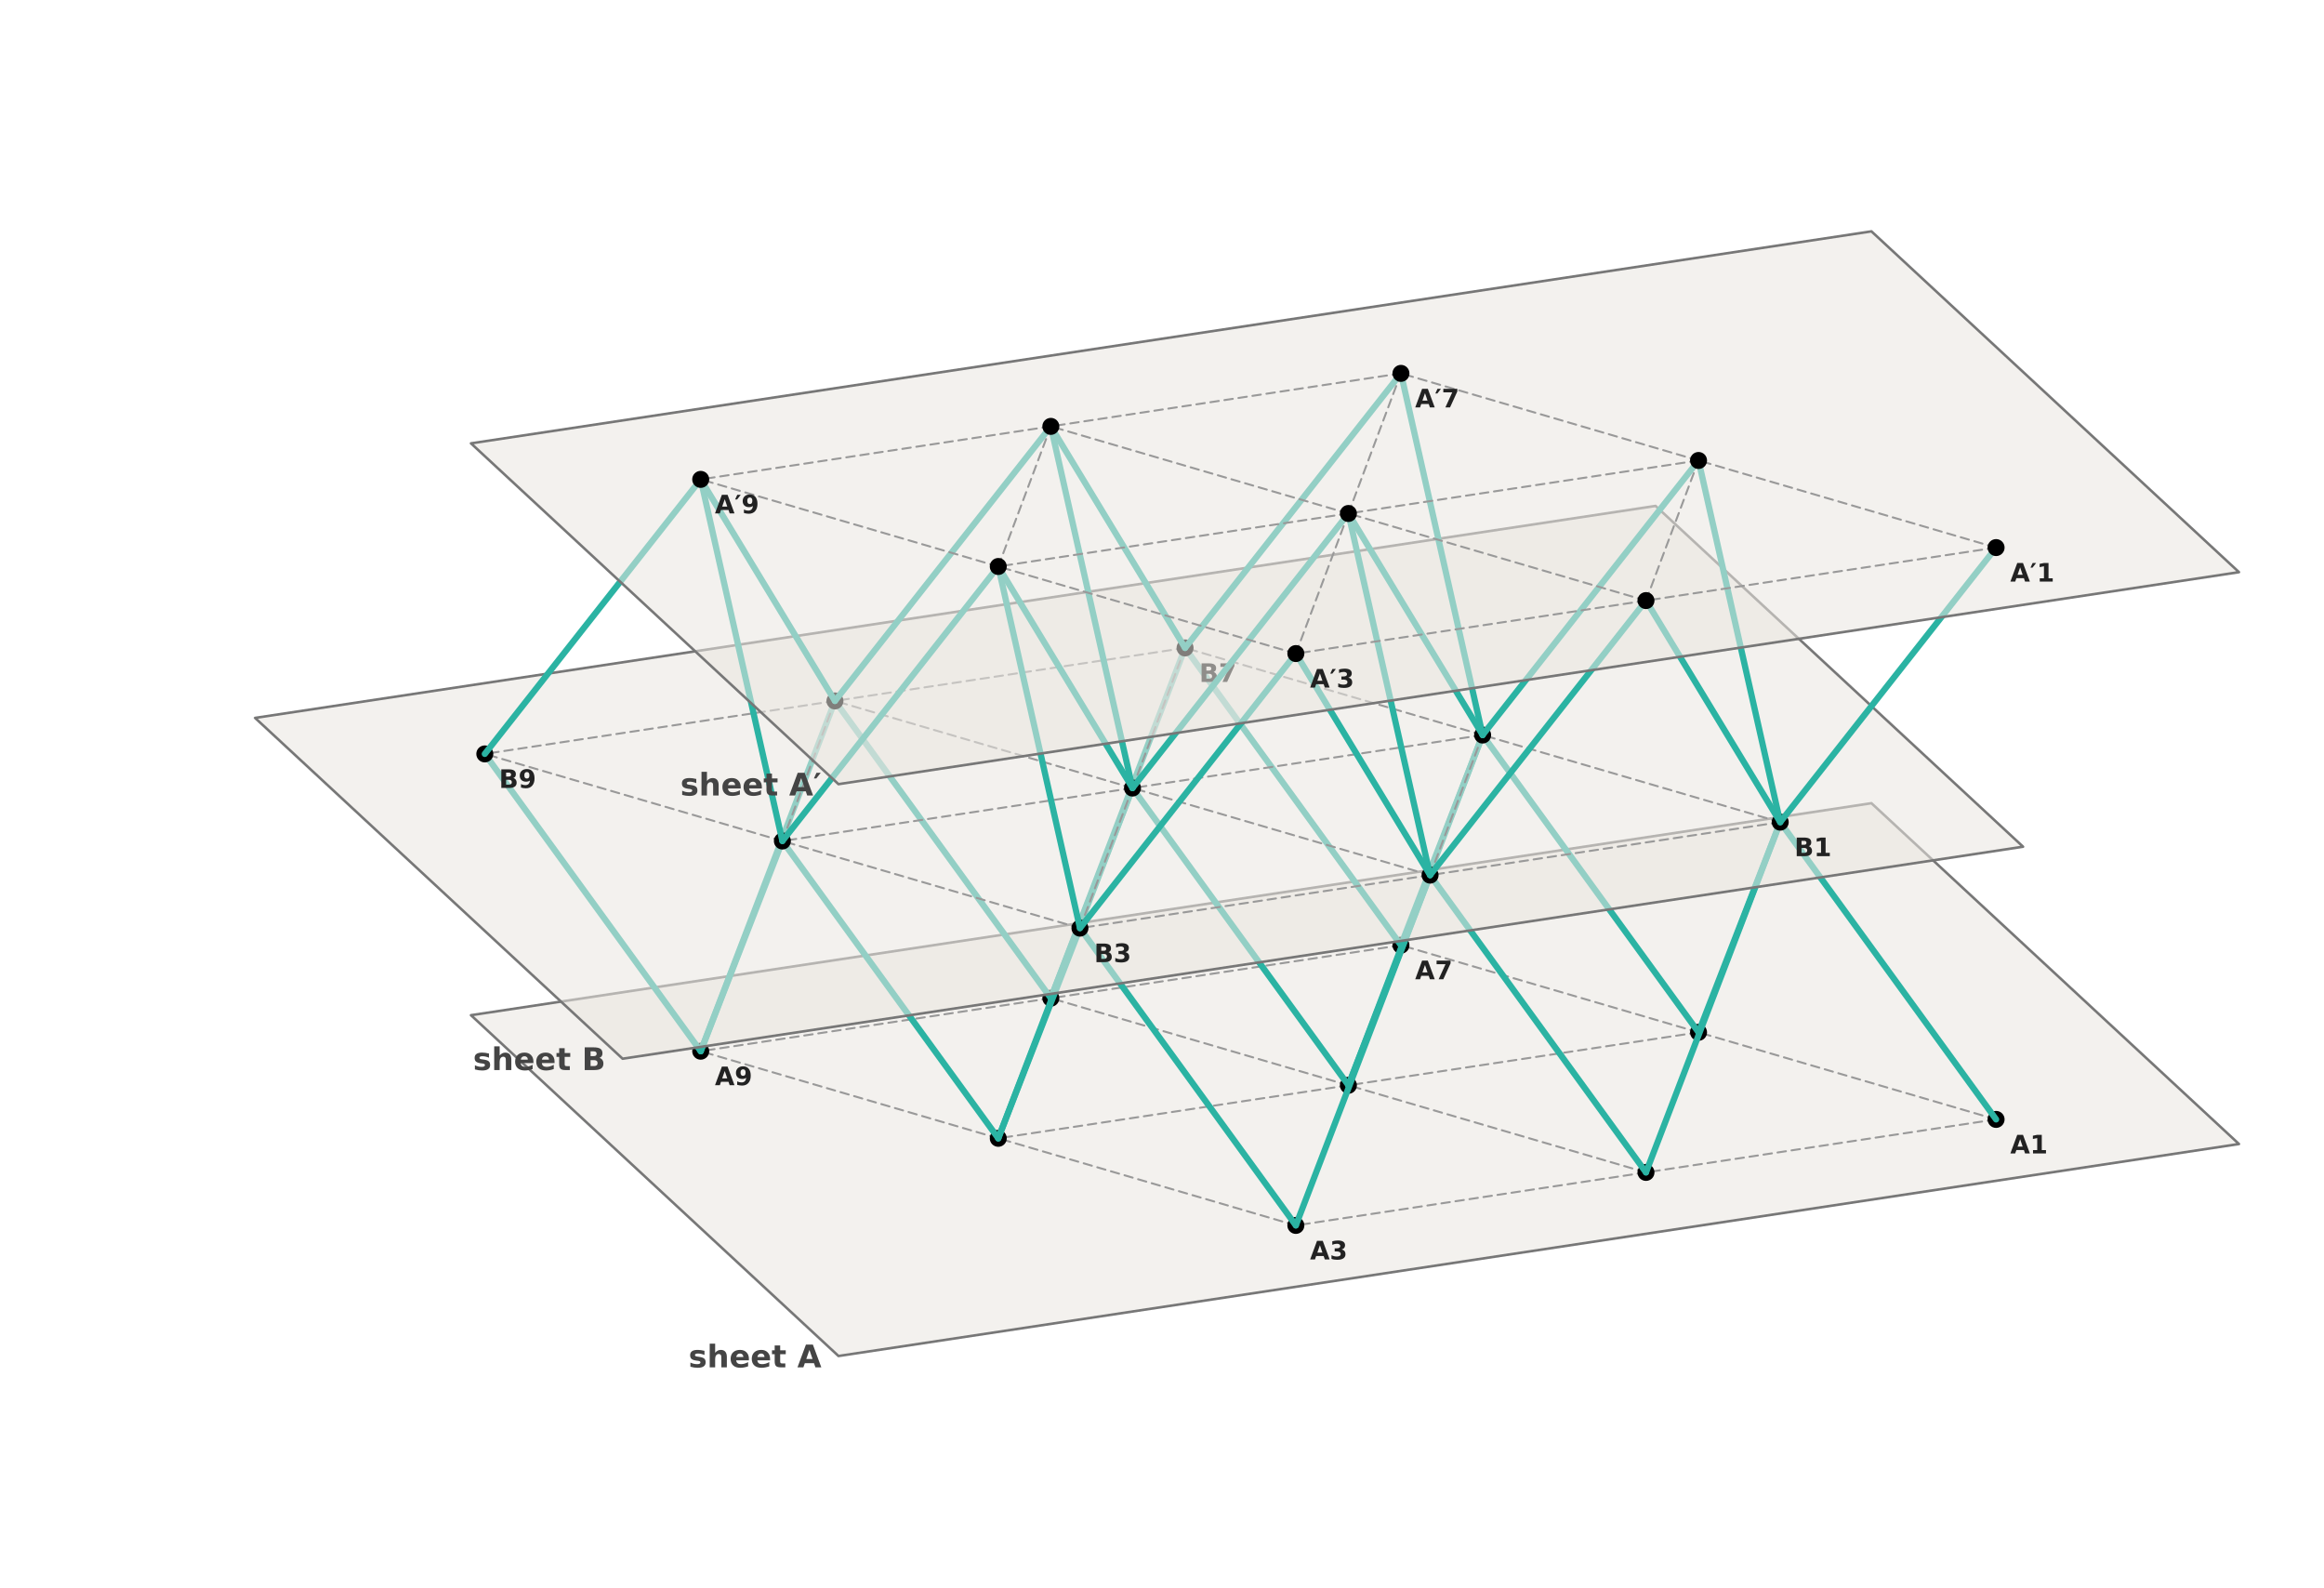
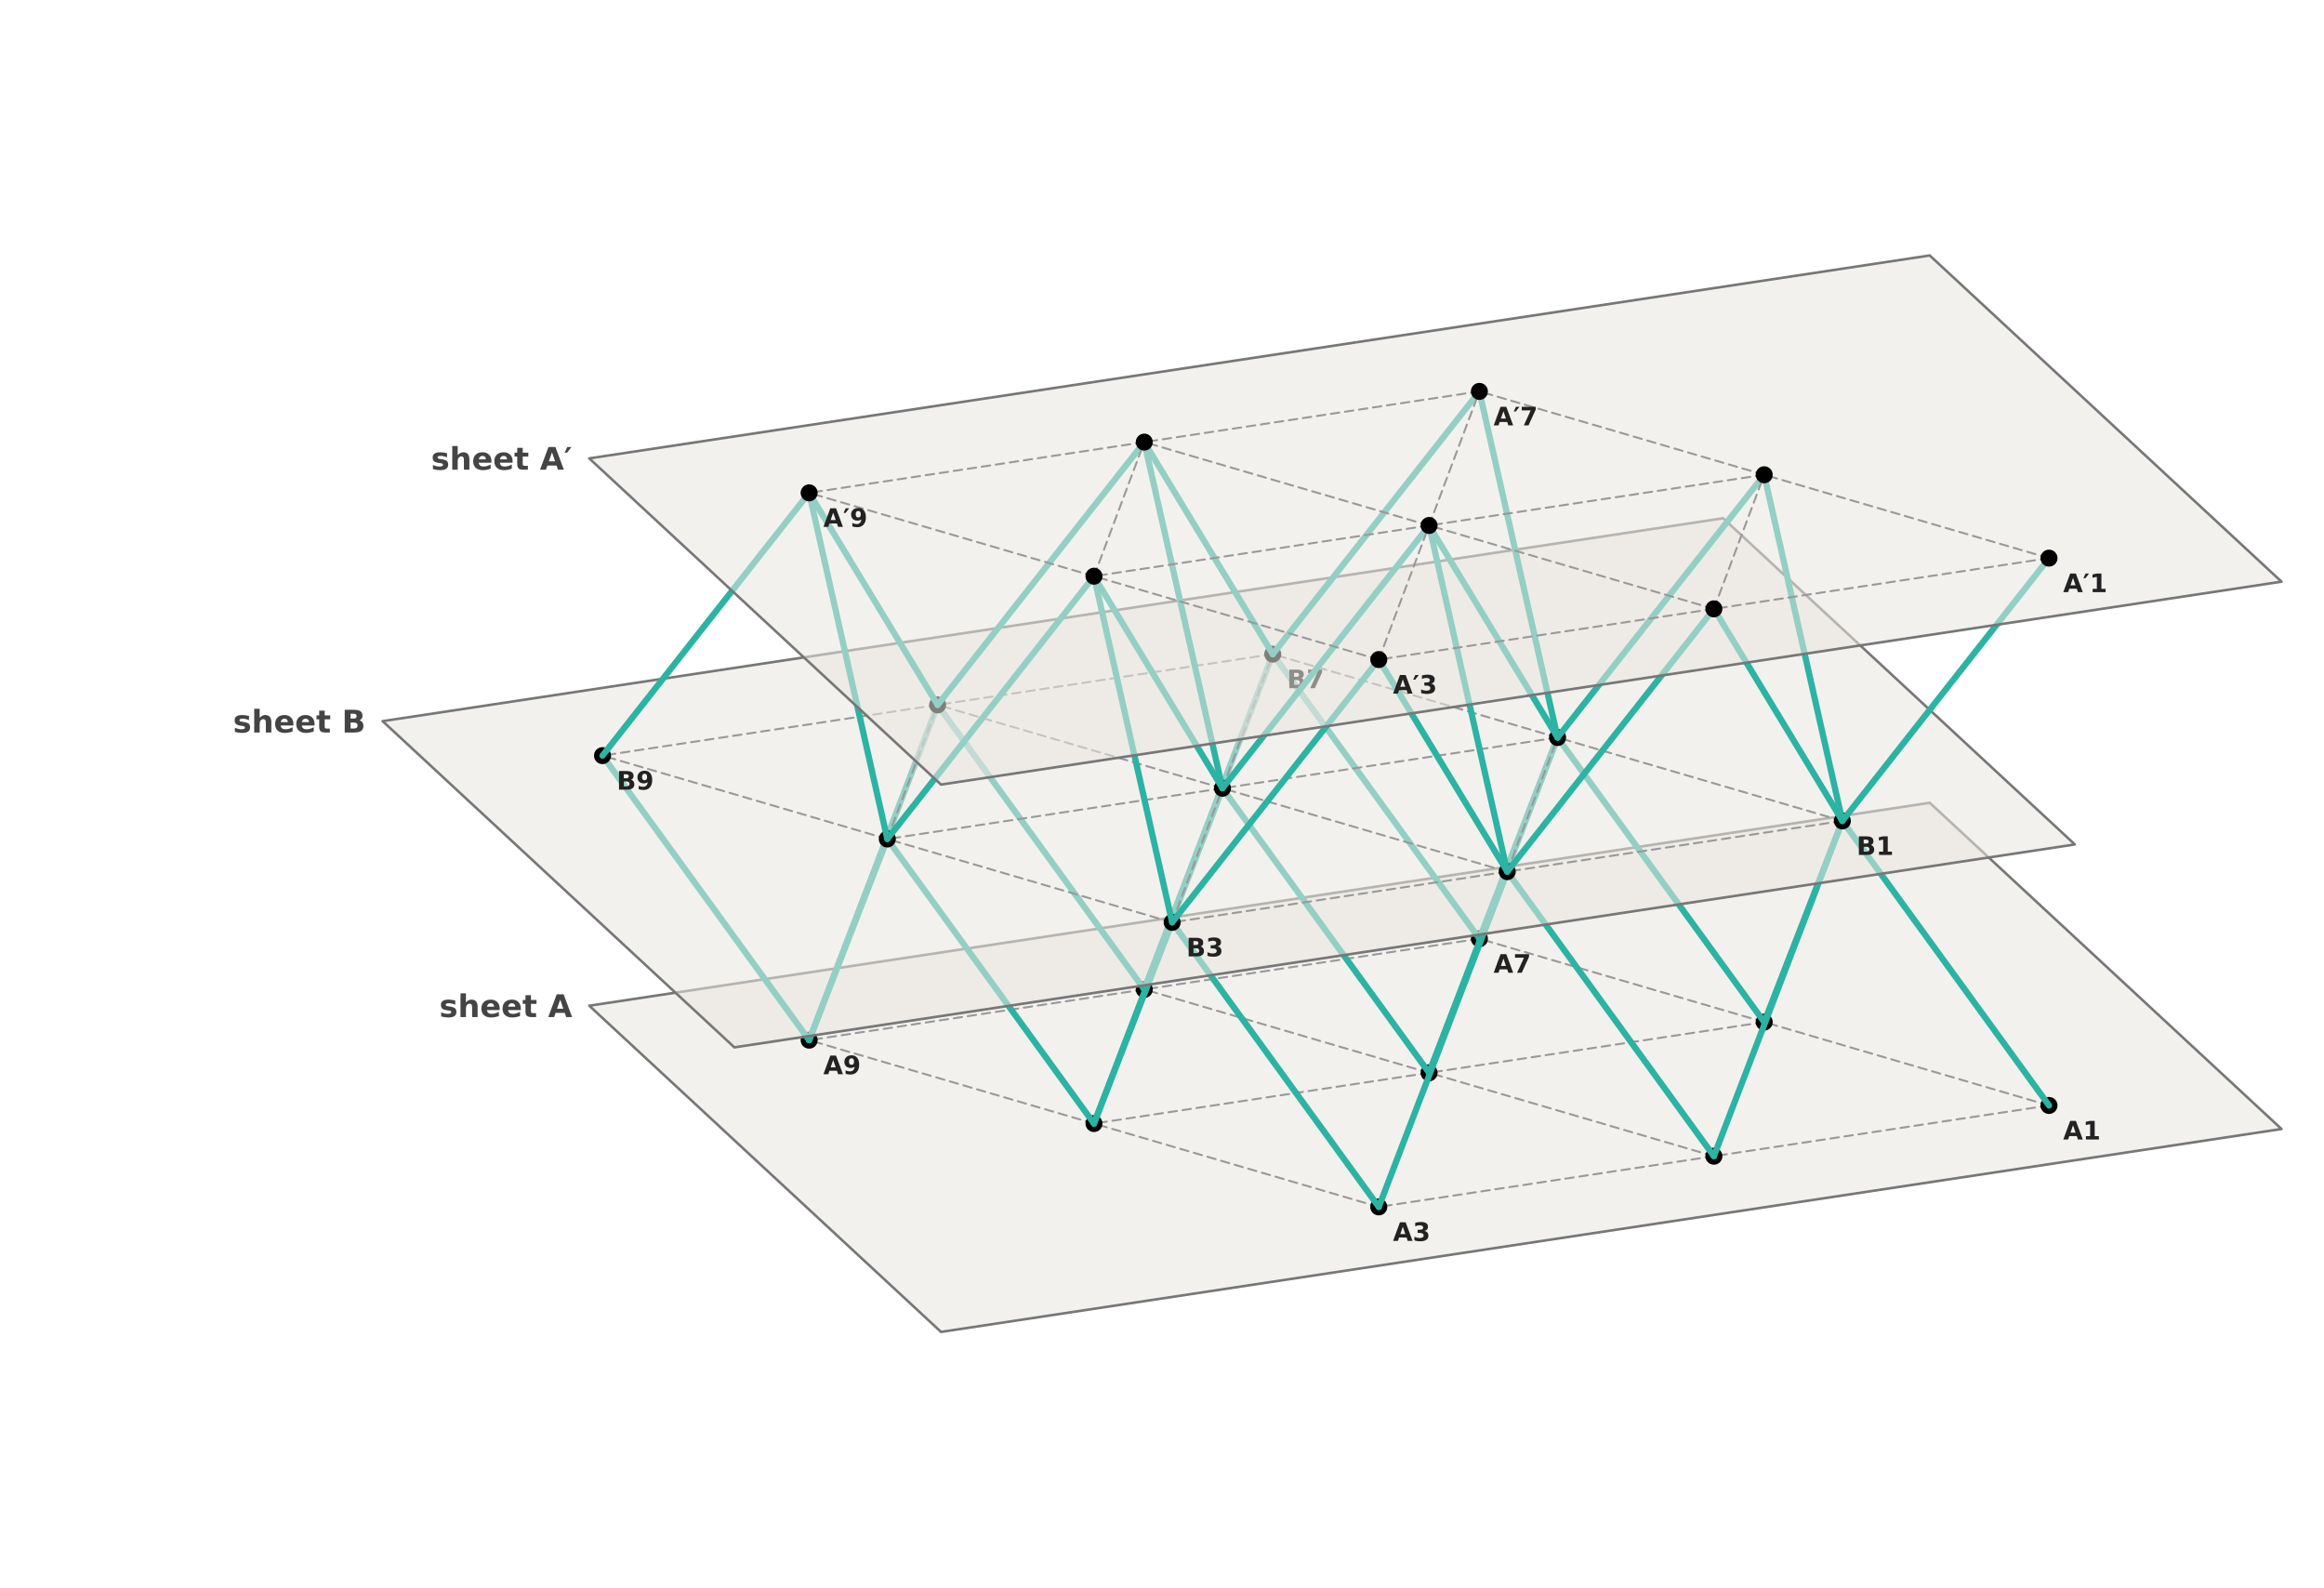
<svg xmlns="http://www.w3.org/2000/svg" width="820" height="560" viewBox="0 0 820 560" font-family="DejaVu Sans, sans-serif">
-   <polygon points="790.00,403.59 295.85,478.38 166.18,358.15 660.32,283.36" fill="#e9e6df" fill-opacity="0.55" stroke="#777" stroke-width="0.9" stroke-linejoin="round" />
-   <text x="289.85" y="482.38" font-size="11" text-anchor="end" font-weight="bold" fill="#444">sheet A</text>
-   <line x1="704.30" y1="394.91" x2="580.77" y2="413.61" stroke="#999" stroke-width="0.7" stroke-linecap="round" stroke-dasharray="3 2" />
-   <line x1="704.30" y1="394.91" x2="599.31" y2="364.19" stroke="#999" stroke-width="0.7" stroke-linecap="round" stroke-dasharray="3 2" />
-   <line x1="599.31" y1="364.19" x2="475.77" y2="382.88" stroke="#999" stroke-width="0.7" stroke-linecap="round" stroke-dasharray="3 2" />
-   <line x1="599.31" y1="364.19" x2="494.31" y2="333.46" stroke="#999" stroke-width="0.7" stroke-linecap="round" stroke-dasharray="3 2" />
-   <line x1="494.31" y1="333.46" x2="370.78" y2="352.15" stroke="#999" stroke-width="0.7" stroke-linecap="round" stroke-dasharray="3 2" />
-   <line x1="580.77" y1="413.61" x2="457.23" y2="432.31" stroke="#999" stroke-width="0.7" stroke-linecap="round" stroke-dasharray="3 2" />
-   <line x1="580.77" y1="413.61" x2="475.77" y2="382.88" stroke="#999" stroke-width="0.7" stroke-linecap="round" stroke-dasharray="3 2" />
-   <line x1="580.77" y1="413.61" x2="599.31" y2="364.19" stroke="#999" stroke-width="0.7" stroke-linecap="round" stroke-dasharray="3 2" />
-   <line x1="475.77" y1="382.88" x2="352.23" y2="401.58" stroke="#999" stroke-width="0.7" stroke-linecap="round" stroke-dasharray="3 2" />
-   <line x1="475.77" y1="382.88" x2="370.78" y2="352.15" stroke="#999" stroke-width="0.7" stroke-linecap="round" stroke-dasharray="3 2" />
-   <line x1="475.77" y1="382.88" x2="494.31" y2="333.46" stroke="#999" stroke-width="0.7" stroke-linecap="round" stroke-dasharray="3 2" />
-   <line x1="370.78" y1="352.15" x2="247.24" y2="370.85" stroke="#999" stroke-width="0.7" stroke-linecap="round" stroke-dasharray="3 2" />
-   <line x1="457.23" y1="432.31" x2="352.23" y2="401.58" stroke="#999" stroke-width="0.7" stroke-linecap="round" stroke-dasharray="3 2" />
-   <line x1="457.23" y1="432.31" x2="475.77" y2="382.88" stroke="#999" stroke-width="0.7" stroke-linecap="round" stroke-dasharray="3 2" />
-   <line x1="352.23" y1="401.58" x2="247.24" y2="370.85" stroke="#999" stroke-width="0.7" stroke-linecap="round" stroke-dasharray="3 2" />
-   <line x1="352.23" y1="401.58" x2="370.78" y2="352.15" stroke="#999" stroke-width="0.7" stroke-linecap="round" stroke-dasharray="3 2" />
-   <circle cx="704.30" cy="394.91" r="3.0" fill="#000" stroke="none" stroke-width="1" />
-   <text x="709.30" y="406.91" font-size="9" text-anchor="start" font-weight="bold" fill="#222">A1</text>
-   <circle cx="599.31" cy="364.19" r="3.0" fill="#000" stroke="none" stroke-width="1" />
-   <circle cx="494.31" cy="333.46" r="3.0" fill="#000" stroke="none" stroke-width="1" />
-   <text x="499.31" y="345.46" font-size="9" text-anchor="start" font-weight="bold" fill="#222">A7</text>
-   <circle cx="580.77" cy="413.61" r="3.0" fill="#000" stroke="none" stroke-width="1" />
-   <circle cx="475.77" cy="382.88" r="3.0" fill="#000" stroke="none" stroke-width="1" />
-   <circle cx="370.78" cy="352.15" r="3.0" fill="#000" stroke="none" stroke-width="1" />
-   <circle cx="457.23" cy="432.31" r="3.0" fill="#000" stroke="none" stroke-width="1" />
-   <text x="462.23" y="444.31" font-size="9" text-anchor="start" font-weight="bold" fill="#222">A3</text>
-   <circle cx="352.23" cy="401.58" r="3.0" fill="#000" stroke="none" stroke-width="1" />
-   <circle cx="247.24" cy="370.85" r="3.0" fill="#000" stroke="none" stroke-width="1" />
-   <text x="252.24" y="382.85" font-size="9" text-anchor="start" font-weight="bold" fill="#222">A9</text>
-   <line x1="494.31" y1="333.46" x2="418.14" y2="228.58" stroke="#2bb3a3" stroke-width="2.2" stroke-linecap="round" />
-   <line x1="370.78" y1="352.15" x2="418.14" y2="228.58" stroke="#2bb3a3" stroke-width="2.2" stroke-linecap="round" />
-   <line x1="494.31" y1="333.46" x2="523.13" y2="259.31" stroke="#2bb3a3" stroke-width="2.2" stroke-linecap="round" />
-   <line x1="370.78" y1="352.15" x2="294.60" y2="247.28" stroke="#2bb3a3" stroke-width="2.2" stroke-linecap="round" />
-   <line x1="247.24" y1="370.85" x2="294.60" y2="247.28" stroke="#2bb3a3" stroke-width="2.2" stroke-linecap="round" />
-   <line x1="599.31" y1="364.19" x2="523.13" y2="259.31" stroke="#2bb3a3" stroke-width="2.2" stroke-linecap="round" />
-   <line x1="370.78" y1="352.15" x2="399.59" y2="278.01" stroke="#2bb3a3" stroke-width="2.2" stroke-linecap="round" />
-   <line x1="247.24" y1="370.85" x2="171.06" y2="265.97" stroke="#2bb3a3" stroke-width="2.2" stroke-linecap="round" />
-   <line x1="475.77" y1="382.88" x2="523.13" y2="259.31" stroke="#2bb3a3" stroke-width="2.2" stroke-linecap="round" />
-   <line x1="599.31" y1="364.19" x2="628.13" y2="290.04" stroke="#2bb3a3" stroke-width="2.2" stroke-linecap="round" />
-   <line x1="475.77" y1="382.88" x2="399.59" y2="278.01" stroke="#2bb3a3" stroke-width="2.2" stroke-linecap="round" />
-   <line x1="247.24" y1="370.85" x2="276.06" y2="296.70" stroke="#2bb3a3" stroke-width="2.2" stroke-linecap="round" />
-   <line x1="352.23" y1="401.58" x2="399.59" y2="278.01" stroke="#2bb3a3" stroke-width="2.2" stroke-linecap="round" />
-   <line x1="704.30" y1="394.91" x2="628.13" y2="290.04" stroke="#2bb3a3" stroke-width="2.2" stroke-linecap="round" />
-   <line x1="475.77" y1="382.88" x2="504.59" y2="308.73" stroke="#2bb3a3" stroke-width="2.2" stroke-linecap="round" />
-   <line x1="352.23" y1="401.58" x2="276.06" y2="296.70" stroke="#2bb3a3" stroke-width="2.2" stroke-linecap="round" />
-   <line x1="580.77" y1="413.61" x2="628.13" y2="290.04" stroke="#2bb3a3" stroke-width="2.2" stroke-linecap="round" />
-   <line x1="580.77" y1="413.61" x2="504.59" y2="308.73" stroke="#2bb3a3" stroke-width="2.2" stroke-linecap="round" />
-   <line x1="352.23" y1="401.58" x2="381.05" y2="327.43" stroke="#2bb3a3" stroke-width="2.2" stroke-linecap="round" />
-   <line x1="457.23" y1="432.31" x2="504.59" y2="308.73" stroke="#2bb3a3" stroke-width="2.2" stroke-linecap="round" />
-   <line x1="457.23" y1="432.31" x2="381.05" y2="327.43" stroke="#2bb3a3" stroke-width="2.2" stroke-linecap="round" />
-   <polygon points="713.82,298.71 219.68,373.50 90.00,253.27 584.15,178.48" fill="#e9e6df" fill-opacity="0.55" stroke="#777" stroke-width="0.9" stroke-linejoin="round" />
-   <text x="213.68" y="377.50" font-size="11" text-anchor="end" font-weight="bold" fill="#444">sheet B</text>
-   <line x1="628.13" y1="290.04" x2="504.59" y2="308.73" stroke="#999" stroke-width="0.7" stroke-linecap="round" stroke-dasharray="3 2" />
-   <line x1="628.13" y1="290.04" x2="523.13" y2="259.31" stroke="#999" stroke-width="0.7" stroke-linecap="round" stroke-dasharray="3 2" />
-   <line x1="523.13" y1="259.31" x2="399.59" y2="278.01" stroke="#999" stroke-width="0.7" stroke-linecap="round" stroke-dasharray="3 2" />
-   <line x1="523.13" y1="259.31" x2="418.14" y2="228.58" stroke="#999" stroke-width="0.7" stroke-linecap="round" stroke-dasharray="3 2" />
-   <line x1="418.14" y1="228.58" x2="294.60" y2="247.28" stroke="#999" stroke-width="0.7" stroke-linecap="round" stroke-dasharray="3 2" />
-   <line x1="504.59" y1="308.73" x2="381.05" y2="327.43" stroke="#999" stroke-width="0.7" stroke-linecap="round" stroke-dasharray="3 2" />
-   <line x1="504.59" y1="308.73" x2="399.59" y2="278.01" stroke="#999" stroke-width="0.7" stroke-linecap="round" stroke-dasharray="3 2" />
-   <line x1="504.59" y1="308.73" x2="523.13" y2="259.31" stroke="#999" stroke-width="0.7" stroke-linecap="round" stroke-dasharray="3 2" />
-   <line x1="399.59" y1="278.01" x2="276.06" y2="296.70" stroke="#999" stroke-width="0.7" stroke-linecap="round" stroke-dasharray="3 2" />
-   <line x1="399.59" y1="278.01" x2="294.60" y2="247.28" stroke="#999" stroke-width="0.7" stroke-linecap="round" stroke-dasharray="3 2" />
-   <line x1="399.59" y1="278.01" x2="418.14" y2="228.58" stroke="#999" stroke-width="0.7" stroke-linecap="round" stroke-dasharray="3 2" />
-   <line x1="294.60" y1="247.28" x2="171.06" y2="265.97" stroke="#999" stroke-width="0.7" stroke-linecap="round" stroke-dasharray="3 2" />
-   <line x1="381.05" y1="327.43" x2="276.06" y2="296.70" stroke="#999" stroke-width="0.7" stroke-linecap="round" stroke-dasharray="3 2" />
-   <line x1="381.05" y1="327.43" x2="399.59" y2="278.01" stroke="#999" stroke-width="0.7" stroke-linecap="round" stroke-dasharray="3 2" />
-   <line x1="276.06" y1="296.70" x2="171.06" y2="265.97" stroke="#999" stroke-width="0.7" stroke-linecap="round" stroke-dasharray="3 2" />
-   <line x1="276.06" y1="296.70" x2="294.60" y2="247.28" stroke="#999" stroke-width="0.7" stroke-linecap="round" stroke-dasharray="3 2" />
-   <circle cx="628.13" cy="290.04" r="3.0" fill="#000" stroke="none" stroke-width="1" />
-   <text x="633.13" y="302.04" font-size="9" text-anchor="start" font-weight="bold" fill="#222">B1</text>
-   <circle cx="523.13" cy="259.31" r="3.0" fill="#000" stroke="none" stroke-width="1" />
-   <circle cx="418.14" cy="228.58" r="3.0" fill="#000" stroke="none" stroke-width="1" />
-   <text x="423.14" y="240.58" font-size="9" text-anchor="start" font-weight="bold" fill="#222">B7</text>
-   <circle cx="504.59" cy="308.73" r="3.0" fill="#000" stroke="none" stroke-width="1" />
-   <circle cx="399.59" cy="278.01" r="3.0" fill="#000" stroke="none" stroke-width="1" />
-   <circle cx="294.60" cy="247.28" r="3.0" fill="#000" stroke="none" stroke-width="1" />
-   <circle cx="381.05" cy="327.43" r="3.0" fill="#000" stroke="none" stroke-width="1" />
-   <text x="386.05" y="339.43" font-size="9" text-anchor="start" font-weight="bold" fill="#222">B3</text>
-   <circle cx="276.06" cy="296.70" r="3.0" fill="#000" stroke="none" stroke-width="1" />
-   <circle cx="171.06" cy="265.97" r="3.0" fill="#000" stroke="none" stroke-width="1" />
-   <text x="176.06" y="277.97" font-size="9" text-anchor="start" font-weight="bold" fill="#222">B9</text>
-   <line x1="418.14" y1="228.58" x2="494.31" y2="131.72" stroke="#2bb3a3" stroke-width="2.2" stroke-linecap="round" />
-   <line x1="418.14" y1="228.58" x2="370.78" y2="150.42" stroke="#2bb3a3" stroke-width="2.2" stroke-linecap="round" />
-   <line x1="523.13" y1="259.31" x2="494.31" y2="131.72" stroke="#2bb3a3" stroke-width="2.2" stroke-linecap="round" />
-   <line x1="294.60" y1="247.28" x2="370.78" y2="150.42" stroke="#2bb3a3" stroke-width="2.2" stroke-linecap="round" />
-   <line x1="294.60" y1="247.28" x2="247.24" y2="169.12" stroke="#2bb3a3" stroke-width="2.2" stroke-linecap="round" />
-   <line x1="523.13" y1="259.31" x2="599.31" y2="162.45" stroke="#2bb3a3" stroke-width="2.2" stroke-linecap="round" />
-   <line x1="399.59" y1="278.01" x2="370.78" y2="150.42" stroke="#2bb3a3" stroke-width="2.2" stroke-linecap="round" />
-   <line x1="171.06" y1="265.97" x2="247.24" y2="169.12" stroke="#2bb3a3" stroke-width="2.2" stroke-linecap="round" />
-   <line x1="523.13" y1="259.31" x2="475.77" y2="181.15" stroke="#2bb3a3" stroke-width="2.2" stroke-linecap="round" />
-   <line x1="628.13" y1="290.04" x2="599.31" y2="162.45" stroke="#2bb3a3" stroke-width="2.2" stroke-linecap="round" />
-   <line x1="399.59" y1="278.01" x2="475.77" y2="181.15" stroke="#2bb3a3" stroke-width="2.2" stroke-linecap="round" />
-   <line x1="276.06" y1="296.70" x2="247.24" y2="169.12" stroke="#2bb3a3" stroke-width="2.2" stroke-linecap="round" />
-   <line x1="399.59" y1="278.01" x2="352.23" y2="199.85" stroke="#2bb3a3" stroke-width="2.2" stroke-linecap="round" />
-   <line x1="628.13" y1="290.04" x2="704.30" y2="193.18" stroke="#2bb3a3" stroke-width="2.2" stroke-linecap="round" />
-   <line x1="504.59" y1="308.73" x2="475.77" y2="181.15" stroke="#2bb3a3" stroke-width="2.2" stroke-linecap="round" />
-   <line x1="276.06" y1="296.70" x2="352.23" y2="199.85" stroke="#2bb3a3" stroke-width="2.2" stroke-linecap="round" />
-   <line x1="628.13" y1="290.04" x2="580.77" y2="211.88" stroke="#2bb3a3" stroke-width="2.2" stroke-linecap="round" />
-   <line x1="504.59" y1="308.73" x2="580.77" y2="211.88" stroke="#2bb3a3" stroke-width="2.2" stroke-linecap="round" />
-   <line x1="381.05" y1="327.43" x2="352.23" y2="199.85" stroke="#2bb3a3" stroke-width="2.2" stroke-linecap="round" />
-   <line x1="504.59" y1="308.73" x2="457.23" y2="230.57" stroke="#2bb3a3" stroke-width="2.2" stroke-linecap="round" />
-   <line x1="381.05" y1="327.43" x2="457.23" y2="230.57" stroke="#2bb3a3" stroke-width="2.2" stroke-linecap="round" />
-   <polygon points="790.00,201.85 295.85,276.64 166.18,156.41 660.32,81.62" fill="#e9e6df" fill-opacity="0.55" stroke="#777" stroke-width="0.9" stroke-linejoin="round" />
-   <text x="289.85" y="280.64" font-size="11" text-anchor="end" font-weight="bold" fill="#444">sheet A′</text>
-   <line x1="704.30" y1="193.18" x2="580.77" y2="211.88" stroke="#999" stroke-width="0.7" stroke-linecap="round" stroke-dasharray="3 2" />
-   <line x1="704.30" y1="193.18" x2="599.31" y2="162.45" stroke="#999" stroke-width="0.7" stroke-linecap="round" stroke-dasharray="3 2" />
-   <line x1="599.31" y1="162.45" x2="475.77" y2="181.15" stroke="#999" stroke-width="0.7" stroke-linecap="round" stroke-dasharray="3 2" />
-   <line x1="599.31" y1="162.45" x2="494.31" y2="131.72" stroke="#999" stroke-width="0.7" stroke-linecap="round" stroke-dasharray="3 2" />
-   <line x1="494.31" y1="131.72" x2="370.78" y2="150.42" stroke="#999" stroke-width="0.7" stroke-linecap="round" stroke-dasharray="3 2" />
-   <line x1="580.77" y1="211.88" x2="457.23" y2="230.57" stroke="#999" stroke-width="0.7" stroke-linecap="round" stroke-dasharray="3 2" />
-   <line x1="580.77" y1="211.88" x2="475.77" y2="181.15" stroke="#999" stroke-width="0.7" stroke-linecap="round" stroke-dasharray="3 2" />
-   <line x1="580.77" y1="211.88" x2="599.31" y2="162.45" stroke="#999" stroke-width="0.7" stroke-linecap="round" stroke-dasharray="3 2" />
-   <line x1="475.77" y1="181.15" x2="352.23" y2="199.85" stroke="#999" stroke-width="0.7" stroke-linecap="round" stroke-dasharray="3 2" />
-   <line x1="475.77" y1="181.15" x2="370.78" y2="150.42" stroke="#999" stroke-width="0.7" stroke-linecap="round" stroke-dasharray="3 2" />
-   <line x1="475.77" y1="181.15" x2="494.31" y2="131.72" stroke="#999" stroke-width="0.7" stroke-linecap="round" stroke-dasharray="3 2" />
-   <line x1="370.78" y1="150.42" x2="247.24" y2="169.12" stroke="#999" stroke-width="0.7" stroke-linecap="round" stroke-dasharray="3 2" />
-   <line x1="457.23" y1="230.57" x2="352.23" y2="199.85" stroke="#999" stroke-width="0.7" stroke-linecap="round" stroke-dasharray="3 2" />
-   <line x1="457.23" y1="230.57" x2="475.77" y2="181.15" stroke="#999" stroke-width="0.7" stroke-linecap="round" stroke-dasharray="3 2" />
-   <line x1="352.23" y1="199.85" x2="247.24" y2="169.12" stroke="#999" stroke-width="0.7" stroke-linecap="round" stroke-dasharray="3 2" />
-   <line x1="352.23" y1="199.85" x2="370.78" y2="150.42" stroke="#999" stroke-width="0.7" stroke-linecap="round" stroke-dasharray="3 2" />
-   <circle cx="704.30" cy="193.18" r="3.0" fill="#000" stroke="none" stroke-width="1" />
-   <text x="709.30" y="205.18" font-size="9" text-anchor="start" font-weight="bold" fill="#222">A′1</text>
-   <circle cx="599.31" cy="162.45" r="3.0" fill="#000" stroke="none" stroke-width="1" />
-   <circle cx="494.31" cy="131.72" r="3.0" fill="#000" stroke="none" stroke-width="1" />
-   <text x="499.31" y="143.72" font-size="9" text-anchor="start" font-weight="bold" fill="#222">A′7</text>
-   <circle cx="580.77" cy="211.88" r="3.0" fill="#000" stroke="none" stroke-width="1" />
-   <circle cx="475.77" cy="181.15" r="3.0" fill="#000" stroke="none" stroke-width="1" />
-   <circle cx="370.78" cy="150.42" r="3.0" fill="#000" stroke="none" stroke-width="1" />
-   <circle cx="457.23" cy="230.57" r="3.0" fill="#000" stroke="none" stroke-width="1" />
-   <text x="462.23" y="242.57" font-size="9" text-anchor="start" font-weight="bold" fill="#222">A′3</text>
-   <circle cx="352.23" cy="199.85" r="3.0" fill="#000" stroke="none" stroke-width="1" />
-   <circle cx="247.24" cy="169.12" r="3.0" fill="#000" stroke="none" stroke-width="1" />
-   <text x="252.24" y="181.12" font-size="9" text-anchor="start" font-weight="bold" fill="#222">A′9</text>
+   <polygon points="805.00,398.29 332.03,469.88 207.91,354.80 680.88,283.21" fill="#e9e6df" fill-opacity="0.55" stroke="#777" stroke-width="0.9" stroke-linejoin="round" />
+   <text x="201.91" y="358.80" font-size="11" text-anchor="end" font-weight="bold" fill="#444">sheet A</text>
+   <line x1="722.97" y1="389.99" x2="604.73" y2="407.89" stroke="#999" stroke-width="0.7" stroke-linecap="round" stroke-dasharray="3 2" />
+   <line x1="722.97" y1="389.99" x2="622.48" y2="360.58" stroke="#999" stroke-width="0.7" stroke-linecap="round" stroke-dasharray="3 2" />
+   <line x1="622.48" y1="360.58" x2="504.24" y2="378.47" stroke="#999" stroke-width="0.7" stroke-linecap="round" stroke-dasharray="3 2" />
+   <line x1="622.48" y1="360.58" x2="521.99" y2="331.17" stroke="#999" stroke-width="0.7" stroke-linecap="round" stroke-dasharray="3 2" />
+   <line x1="521.99" y1="331.17" x2="403.74" y2="349.06" stroke="#999" stroke-width="0.7" stroke-linecap="round" stroke-dasharray="3 2" />
+   <line x1="604.73" y1="407.89" x2="486.49" y2="425.78" stroke="#999" stroke-width="0.7" stroke-linecap="round" stroke-dasharray="3 2" />
+   <line x1="604.73" y1="407.89" x2="504.24" y2="378.47" stroke="#999" stroke-width="0.7" stroke-linecap="round" stroke-dasharray="3 2" />
+   <line x1="604.73" y1="407.89" x2="622.48" y2="360.58" stroke="#999" stroke-width="0.7" stroke-linecap="round" stroke-dasharray="3 2" />
+   <line x1="504.24" y1="378.47" x2="386.00" y2="396.37" stroke="#999" stroke-width="0.7" stroke-linecap="round" stroke-dasharray="3 2" />
+   <line x1="504.24" y1="378.47" x2="403.74" y2="349.06" stroke="#999" stroke-width="0.7" stroke-linecap="round" stroke-dasharray="3 2" />
+   <line x1="504.24" y1="378.47" x2="521.99" y2="331.17" stroke="#999" stroke-width="0.7" stroke-linecap="round" stroke-dasharray="3 2" />
+   <line x1="403.74" y1="349.06" x2="285.50" y2="366.96" stroke="#999" stroke-width="0.7" stroke-linecap="round" stroke-dasharray="3 2" />
+   <line x1="486.49" y1="425.78" x2="386.00" y2="396.37" stroke="#999" stroke-width="0.7" stroke-linecap="round" stroke-dasharray="3 2" />
+   <line x1="486.49" y1="425.78" x2="504.24" y2="378.47" stroke="#999" stroke-width="0.7" stroke-linecap="round" stroke-dasharray="3 2" />
+   <line x1="386.00" y1="396.37" x2="285.50" y2="366.96" stroke="#999" stroke-width="0.7" stroke-linecap="round" stroke-dasharray="3 2" />
+   <line x1="386.00" y1="396.37" x2="403.74" y2="349.06" stroke="#999" stroke-width="0.7" stroke-linecap="round" stroke-dasharray="3 2" />
+   <circle cx="722.97" cy="389.99" r="3.0" fill="#000" stroke="none" stroke-width="1" />
+   <text x="727.97" y="401.99" font-size="9" text-anchor="start" font-weight="bold" fill="#222">A1</text>
+   <circle cx="622.48" cy="360.58" r="3.0" fill="#000" stroke="none" stroke-width="1" />
+   <circle cx="521.99" cy="331.17" r="3.0" fill="#000" stroke="none" stroke-width="1" />
+   <text x="526.99" y="343.17" font-size="9" text-anchor="start" font-weight="bold" fill="#222">A7</text>
+   <circle cx="604.73" cy="407.89" r="3.0" fill="#000" stroke="none" stroke-width="1" />
+   <circle cx="504.24" cy="378.47" r="3.0" fill="#000" stroke="none" stroke-width="1" />
+   <circle cx="403.74" cy="349.06" r="3.0" fill="#000" stroke="none" stroke-width="1" />
+   <circle cx="486.49" cy="425.78" r="3.0" fill="#000" stroke="none" stroke-width="1" />
+   <text x="491.49" y="437.78" font-size="9" text-anchor="start" font-weight="bold" fill="#222">A3</text>
+   <circle cx="386.00" cy="396.37" r="3.0" fill="#000" stroke="none" stroke-width="1" />
+   <circle cx="285.50" cy="366.96" r="3.0" fill="#000" stroke="none" stroke-width="1" />
+   <text x="290.50" y="378.96" font-size="9" text-anchor="start" font-weight="bold" fill="#222">A9</text>
+   <line x1="521.99" y1="331.17" x2="449.08" y2="230.78" stroke="#2bb3a3" stroke-width="2.2" stroke-linecap="round" />
+   <line x1="403.74" y1="349.06" x2="449.08" y2="230.78" stroke="#2bb3a3" stroke-width="2.2" stroke-linecap="round" />
+   <line x1="521.99" y1="331.17" x2="549.57" y2="260.19" stroke="#2bb3a3" stroke-width="2.2" stroke-linecap="round" />
+   <line x1="403.74" y1="349.06" x2="330.83" y2="248.68" stroke="#2bb3a3" stroke-width="2.2" stroke-linecap="round" />
+   <line x1="285.50" y1="366.96" x2="330.83" y2="248.68" stroke="#2bb3a3" stroke-width="2.2" stroke-linecap="round" />
+   <line x1="622.48" y1="360.58" x2="549.57" y2="260.19" stroke="#2bb3a3" stroke-width="2.2" stroke-linecap="round" />
+   <line x1="403.74" y1="349.06" x2="431.33" y2="278.09" stroke="#2bb3a3" stroke-width="2.2" stroke-linecap="round" />
+   <line x1="285.50" y1="366.96" x2="212.59" y2="266.57" stroke="#2bb3a3" stroke-width="2.2" stroke-linecap="round" />
+   <line x1="504.24" y1="378.47" x2="549.57" y2="260.19" stroke="#2bb3a3" stroke-width="2.2" stroke-linecap="round" />
+   <line x1="622.48" y1="360.58" x2="650.06" y2="289.61" stroke="#2bb3a3" stroke-width="2.2" stroke-linecap="round" />
+   <line x1="504.24" y1="378.47" x2="431.33" y2="278.09" stroke="#2bb3a3" stroke-width="2.2" stroke-linecap="round" />
+   <line x1="285.50" y1="366.96" x2="313.08" y2="295.99" stroke="#2bb3a3" stroke-width="2.2" stroke-linecap="round" />
+   <line x1="386.00" y1="396.37" x2="431.33" y2="278.09" stroke="#2bb3a3" stroke-width="2.2" stroke-linecap="round" />
+   <line x1="722.97" y1="389.99" x2="650.06" y2="289.61" stroke="#2bb3a3" stroke-width="2.2" stroke-linecap="round" />
+   <line x1="504.24" y1="378.47" x2="531.82" y2="307.50" stroke="#2bb3a3" stroke-width="2.2" stroke-linecap="round" />
+   <line x1="386.00" y1="396.37" x2="313.08" y2="295.99" stroke="#2bb3a3" stroke-width="2.2" stroke-linecap="round" />
+   <line x1="604.73" y1="407.89" x2="650.06" y2="289.61" stroke="#2bb3a3" stroke-width="2.2" stroke-linecap="round" />
+   <line x1="604.73" y1="407.89" x2="531.82" y2="307.50" stroke="#2bb3a3" stroke-width="2.2" stroke-linecap="round" />
+   <line x1="386.00" y1="396.37" x2="413.58" y2="325.40" stroke="#2bb3a3" stroke-width="2.2" stroke-linecap="round" />
+   <line x1="486.49" y1="425.78" x2="531.82" y2="307.50" stroke="#2bb3a3" stroke-width="2.2" stroke-linecap="round" />
+   <line x1="486.49" y1="425.78" x2="413.58" y2="325.40" stroke="#2bb3a3" stroke-width="2.2" stroke-linecap="round" />
+   <polygon points="732.09,297.91 259.12,369.49 135.00,254.41 607.97,182.83" fill="#e9e6df" fill-opacity="0.55" stroke="#777" stroke-width="0.9" stroke-linejoin="round" />
+   <text x="129.00" y="258.41" font-size="11" text-anchor="end" font-weight="bold" fill="#444">sheet B</text>
+   <line x1="650.06" y1="289.61" x2="531.82" y2="307.50" stroke="#999" stroke-width="0.7" stroke-linecap="round" stroke-dasharray="3 2" />
+   <line x1="650.06" y1="289.61" x2="549.57" y2="260.19" stroke="#999" stroke-width="0.7" stroke-linecap="round" stroke-dasharray="3 2" />
+   <line x1="549.57" y1="260.19" x2="431.33" y2="278.09" stroke="#999" stroke-width="0.7" stroke-linecap="round" stroke-dasharray="3 2" />
+   <line x1="549.57" y1="260.19" x2="449.08" y2="230.78" stroke="#999" stroke-width="0.7" stroke-linecap="round" stroke-dasharray="3 2" />
+   <line x1="449.08" y1="230.78" x2="330.83" y2="248.68" stroke="#999" stroke-width="0.7" stroke-linecap="round" stroke-dasharray="3 2" />
+   <line x1="531.82" y1="307.50" x2="413.58" y2="325.40" stroke="#999" stroke-width="0.7" stroke-linecap="round" stroke-dasharray="3 2" />
+   <line x1="531.82" y1="307.50" x2="431.33" y2="278.09" stroke="#999" stroke-width="0.7" stroke-linecap="round" stroke-dasharray="3 2" />
+   <line x1="531.82" y1="307.50" x2="549.57" y2="260.19" stroke="#999" stroke-width="0.7" stroke-linecap="round" stroke-dasharray="3 2" />
+   <line x1="431.33" y1="278.09" x2="313.08" y2="295.99" stroke="#999" stroke-width="0.7" stroke-linecap="round" stroke-dasharray="3 2" />
+   <line x1="431.33" y1="278.09" x2="330.83" y2="248.68" stroke="#999" stroke-width="0.7" stroke-linecap="round" stroke-dasharray="3 2" />
+   <line x1="431.33" y1="278.09" x2="449.08" y2="230.78" stroke="#999" stroke-width="0.7" stroke-linecap="round" stroke-dasharray="3 2" />
+   <line x1="330.83" y1="248.68" x2="212.59" y2="266.57" stroke="#999" stroke-width="0.7" stroke-linecap="round" stroke-dasharray="3 2" />
+   <line x1="413.58" y1="325.40" x2="313.08" y2="295.99" stroke="#999" stroke-width="0.7" stroke-linecap="round" stroke-dasharray="3 2" />
+   <line x1="413.58" y1="325.40" x2="431.33" y2="278.09" stroke="#999" stroke-width="0.7" stroke-linecap="round" stroke-dasharray="3 2" />
+   <line x1="313.08" y1="295.99" x2="212.59" y2="266.57" stroke="#999" stroke-width="0.7" stroke-linecap="round" stroke-dasharray="3 2" />
+   <line x1="313.08" y1="295.99" x2="330.83" y2="248.68" stroke="#999" stroke-width="0.7" stroke-linecap="round" stroke-dasharray="3 2" />
+   <circle cx="650.06" cy="289.61" r="3.0" fill="#000" stroke="none" stroke-width="1" />
+   <text x="655.06" y="301.61" font-size="9" text-anchor="start" font-weight="bold" fill="#222">B1</text>
+   <circle cx="549.57" cy="260.19" r="3.0" fill="#000" stroke="none" stroke-width="1" />
+   <circle cx="449.08" cy="230.78" r="3.0" fill="#000" stroke="none" stroke-width="1" />
+   <text x="454.08" y="242.78" font-size="9" text-anchor="start" font-weight="bold" fill="#222">B7</text>
+   <circle cx="531.82" cy="307.50" r="3.0" fill="#000" stroke="none" stroke-width="1" />
+   <circle cx="431.33" cy="278.09" r="3.0" fill="#000" stroke="none" stroke-width="1" />
+   <circle cx="330.83" cy="248.68" r="3.0" fill="#000" stroke="none" stroke-width="1" />
+   <circle cx="413.58" cy="325.40" r="3.0" fill="#000" stroke="none" stroke-width="1" />
+   <text x="418.58" y="337.40" font-size="9" text-anchor="start" font-weight="bold" fill="#222">B3</text>
+   <circle cx="313.08" cy="295.99" r="3.0" fill="#000" stroke="none" stroke-width="1" />
+   <circle cx="212.59" cy="266.57" r="3.0" fill="#000" stroke="none" stroke-width="1" />
+   <text x="217.59" y="278.57" font-size="9" text-anchor="start" font-weight="bold" fill="#222">B9</text>
+   <line x1="449.08" y1="230.78" x2="521.99" y2="138.08" stroke="#2bb3a3" stroke-width="2.2" stroke-linecap="round" />
+   <line x1="449.08" y1="230.78" x2="403.74" y2="155.97" stroke="#2bb3a3" stroke-width="2.2" stroke-linecap="round" />
+   <line x1="549.57" y1="260.19" x2="521.99" y2="138.08" stroke="#2bb3a3" stroke-width="2.2" stroke-linecap="round" />
+   <line x1="330.83" y1="248.68" x2="403.74" y2="155.97" stroke="#2bb3a3" stroke-width="2.2" stroke-linecap="round" />
+   <line x1="330.83" y1="248.68" x2="285.50" y2="173.87" stroke="#2bb3a3" stroke-width="2.2" stroke-linecap="round" />
+   <line x1="549.57" y1="260.19" x2="622.48" y2="167.49" stroke="#2bb3a3" stroke-width="2.2" stroke-linecap="round" />
+   <line x1="431.33" y1="278.09" x2="403.74" y2="155.97" stroke="#2bb3a3" stroke-width="2.2" stroke-linecap="round" />
+   <line x1="212.59" y1="266.57" x2="285.50" y2="173.87" stroke="#2bb3a3" stroke-width="2.2" stroke-linecap="round" />
+   <line x1="549.57" y1="260.19" x2="504.24" y2="185.38" stroke="#2bb3a3" stroke-width="2.2" stroke-linecap="round" />
+   <line x1="650.06" y1="289.61" x2="622.48" y2="167.49" stroke="#2bb3a3" stroke-width="2.2" stroke-linecap="round" />
+   <line x1="431.33" y1="278.09" x2="504.24" y2="185.38" stroke="#2bb3a3" stroke-width="2.2" stroke-linecap="round" />
+   <line x1="313.08" y1="295.99" x2="285.50" y2="173.87" stroke="#2bb3a3" stroke-width="2.2" stroke-linecap="round" />
+   <line x1="431.33" y1="278.09" x2="386.00" y2="203.28" stroke="#2bb3a3" stroke-width="2.2" stroke-linecap="round" />
+   <line x1="650.06" y1="289.61" x2="722.97" y2="196.90" stroke="#2bb3a3" stroke-width="2.2" stroke-linecap="round" />
+   <line x1="531.82" y1="307.50" x2="504.24" y2="185.38" stroke="#2bb3a3" stroke-width="2.2" stroke-linecap="round" />
+   <line x1="313.08" y1="295.99" x2="386.00" y2="203.28" stroke="#2bb3a3" stroke-width="2.2" stroke-linecap="round" />
+   <line x1="650.06" y1="289.61" x2="604.73" y2="214.80" stroke="#2bb3a3" stroke-width="2.2" stroke-linecap="round" />
+   <line x1="531.82" y1="307.50" x2="604.73" y2="214.80" stroke="#2bb3a3" stroke-width="2.2" stroke-linecap="round" />
+   <line x1="413.58" y1="325.40" x2="386.00" y2="203.28" stroke="#2bb3a3" stroke-width="2.2" stroke-linecap="round" />
+   <line x1="531.82" y1="307.50" x2="486.49" y2="232.69" stroke="#2bb3a3" stroke-width="2.2" stroke-linecap="round" />
+   <line x1="413.58" y1="325.40" x2="486.49" y2="232.69" stroke="#2bb3a3" stroke-width="2.2" stroke-linecap="round" />
+   <polygon points="805.00,205.20 332.03,276.79 207.91,161.71 680.88,90.12" fill="#e9e6df" fill-opacity="0.55" stroke="#777" stroke-width="0.9" stroke-linejoin="round" />
+   <text x="201.91" y="165.71" font-size="11" text-anchor="end" font-weight="bold" fill="#444">sheet A′</text>
+   <line x1="722.97" y1="196.90" x2="604.73" y2="214.80" stroke="#999" stroke-width="0.7" stroke-linecap="round" stroke-dasharray="3 2" />
+   <line x1="722.97" y1="196.90" x2="622.48" y2="167.49" stroke="#999" stroke-width="0.7" stroke-linecap="round" stroke-dasharray="3 2" />
+   <line x1="622.48" y1="167.49" x2="504.24" y2="185.38" stroke="#999" stroke-width="0.7" stroke-linecap="round" stroke-dasharray="3 2" />
+   <line x1="622.48" y1="167.49" x2="521.99" y2="138.08" stroke="#999" stroke-width="0.7" stroke-linecap="round" stroke-dasharray="3 2" />
+   <line x1="521.99" y1="138.08" x2="403.74" y2="155.97" stroke="#999" stroke-width="0.7" stroke-linecap="round" stroke-dasharray="3 2" />
+   <line x1="604.73" y1="214.80" x2="486.49" y2="232.69" stroke="#999" stroke-width="0.7" stroke-linecap="round" stroke-dasharray="3 2" />
+   <line x1="604.73" y1="214.80" x2="504.24" y2="185.38" stroke="#999" stroke-width="0.7" stroke-linecap="round" stroke-dasharray="3 2" />
+   <line x1="604.73" y1="214.80" x2="622.48" y2="167.49" stroke="#999" stroke-width="0.7" stroke-linecap="round" stroke-dasharray="3 2" />
+   <line x1="504.24" y1="185.38" x2="386.00" y2="203.28" stroke="#999" stroke-width="0.7" stroke-linecap="round" stroke-dasharray="3 2" />
+   <line x1="504.24" y1="185.38" x2="403.74" y2="155.97" stroke="#999" stroke-width="0.7" stroke-linecap="round" stroke-dasharray="3 2" />
+   <line x1="504.24" y1="185.38" x2="521.99" y2="138.08" stroke="#999" stroke-width="0.7" stroke-linecap="round" stroke-dasharray="3 2" />
+   <line x1="403.74" y1="155.97" x2="285.50" y2="173.87" stroke="#999" stroke-width="0.7" stroke-linecap="round" stroke-dasharray="3 2" />
+   <line x1="486.49" y1="232.69" x2="386.00" y2="203.28" stroke="#999" stroke-width="0.7" stroke-linecap="round" stroke-dasharray="3 2" />
+   <line x1="486.49" y1="232.69" x2="504.24" y2="185.38" stroke="#999" stroke-width="0.7" stroke-linecap="round" stroke-dasharray="3 2" />
+   <line x1="386.00" y1="203.28" x2="285.50" y2="173.87" stroke="#999" stroke-width="0.7" stroke-linecap="round" stroke-dasharray="3 2" />
+   <line x1="386.00" y1="203.28" x2="403.74" y2="155.97" stroke="#999" stroke-width="0.7" stroke-linecap="round" stroke-dasharray="3 2" />
+   <circle cx="722.97" cy="196.90" r="3.0" fill="#000" stroke="none" stroke-width="1" />
+   <text x="727.97" y="208.90" font-size="9" text-anchor="start" font-weight="bold" fill="#222">A′1</text>
+   <circle cx="622.48" cy="167.49" r="3.0" fill="#000" stroke="none" stroke-width="1" />
+   <circle cx="521.99" cy="138.08" r="3.0" fill="#000" stroke="none" stroke-width="1" />
+   <text x="526.99" y="150.08" font-size="9" text-anchor="start" font-weight="bold" fill="#222">A′7</text>
+   <circle cx="604.73" cy="214.80" r="3.0" fill="#000" stroke="none" stroke-width="1" />
+   <circle cx="504.24" cy="185.38" r="3.0" fill="#000" stroke="none" stroke-width="1" />
+   <circle cx="403.74" cy="155.97" r="3.0" fill="#000" stroke="none" stroke-width="1" />
+   <circle cx="486.49" cy="232.69" r="3.0" fill="#000" stroke="none" stroke-width="1" />
+   <text x="491.49" y="244.69" font-size="9" text-anchor="start" font-weight="bold" fill="#222">A′3</text>
+   <circle cx="386.00" cy="203.28" r="3.0" fill="#000" stroke="none" stroke-width="1" />
+   <circle cx="285.50" cy="173.87" r="3.0" fill="#000" stroke="none" stroke-width="1" />
+   <text x="290.50" y="185.87" font-size="9" text-anchor="start" font-weight="bold" fill="#222">A′9</text>
</svg>
